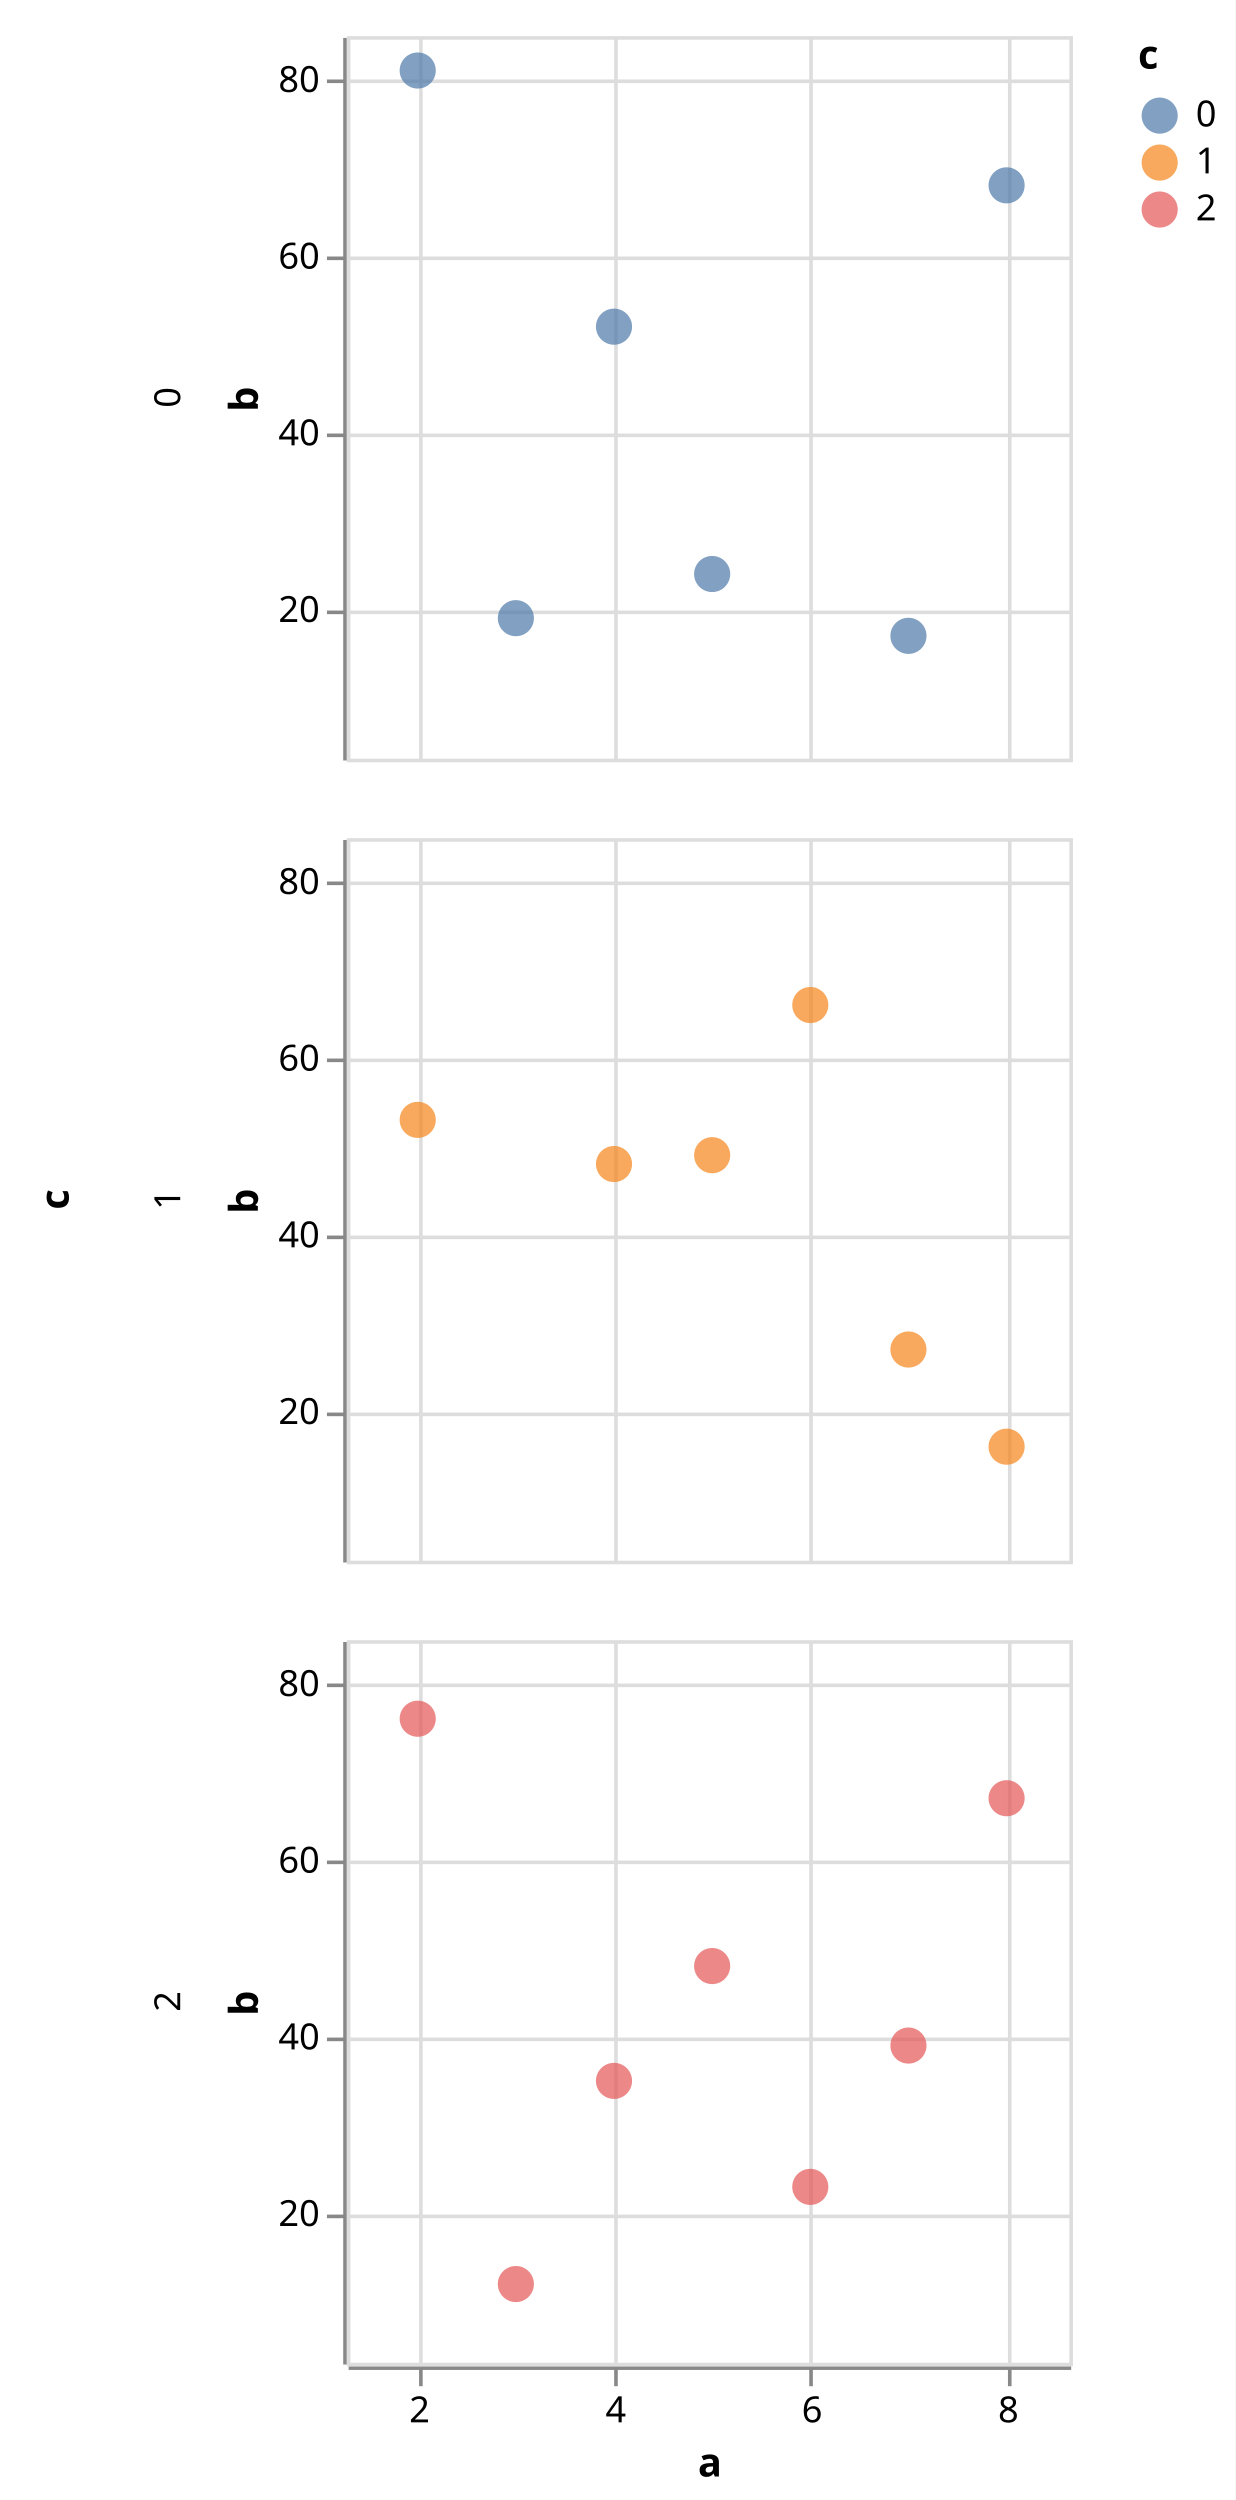
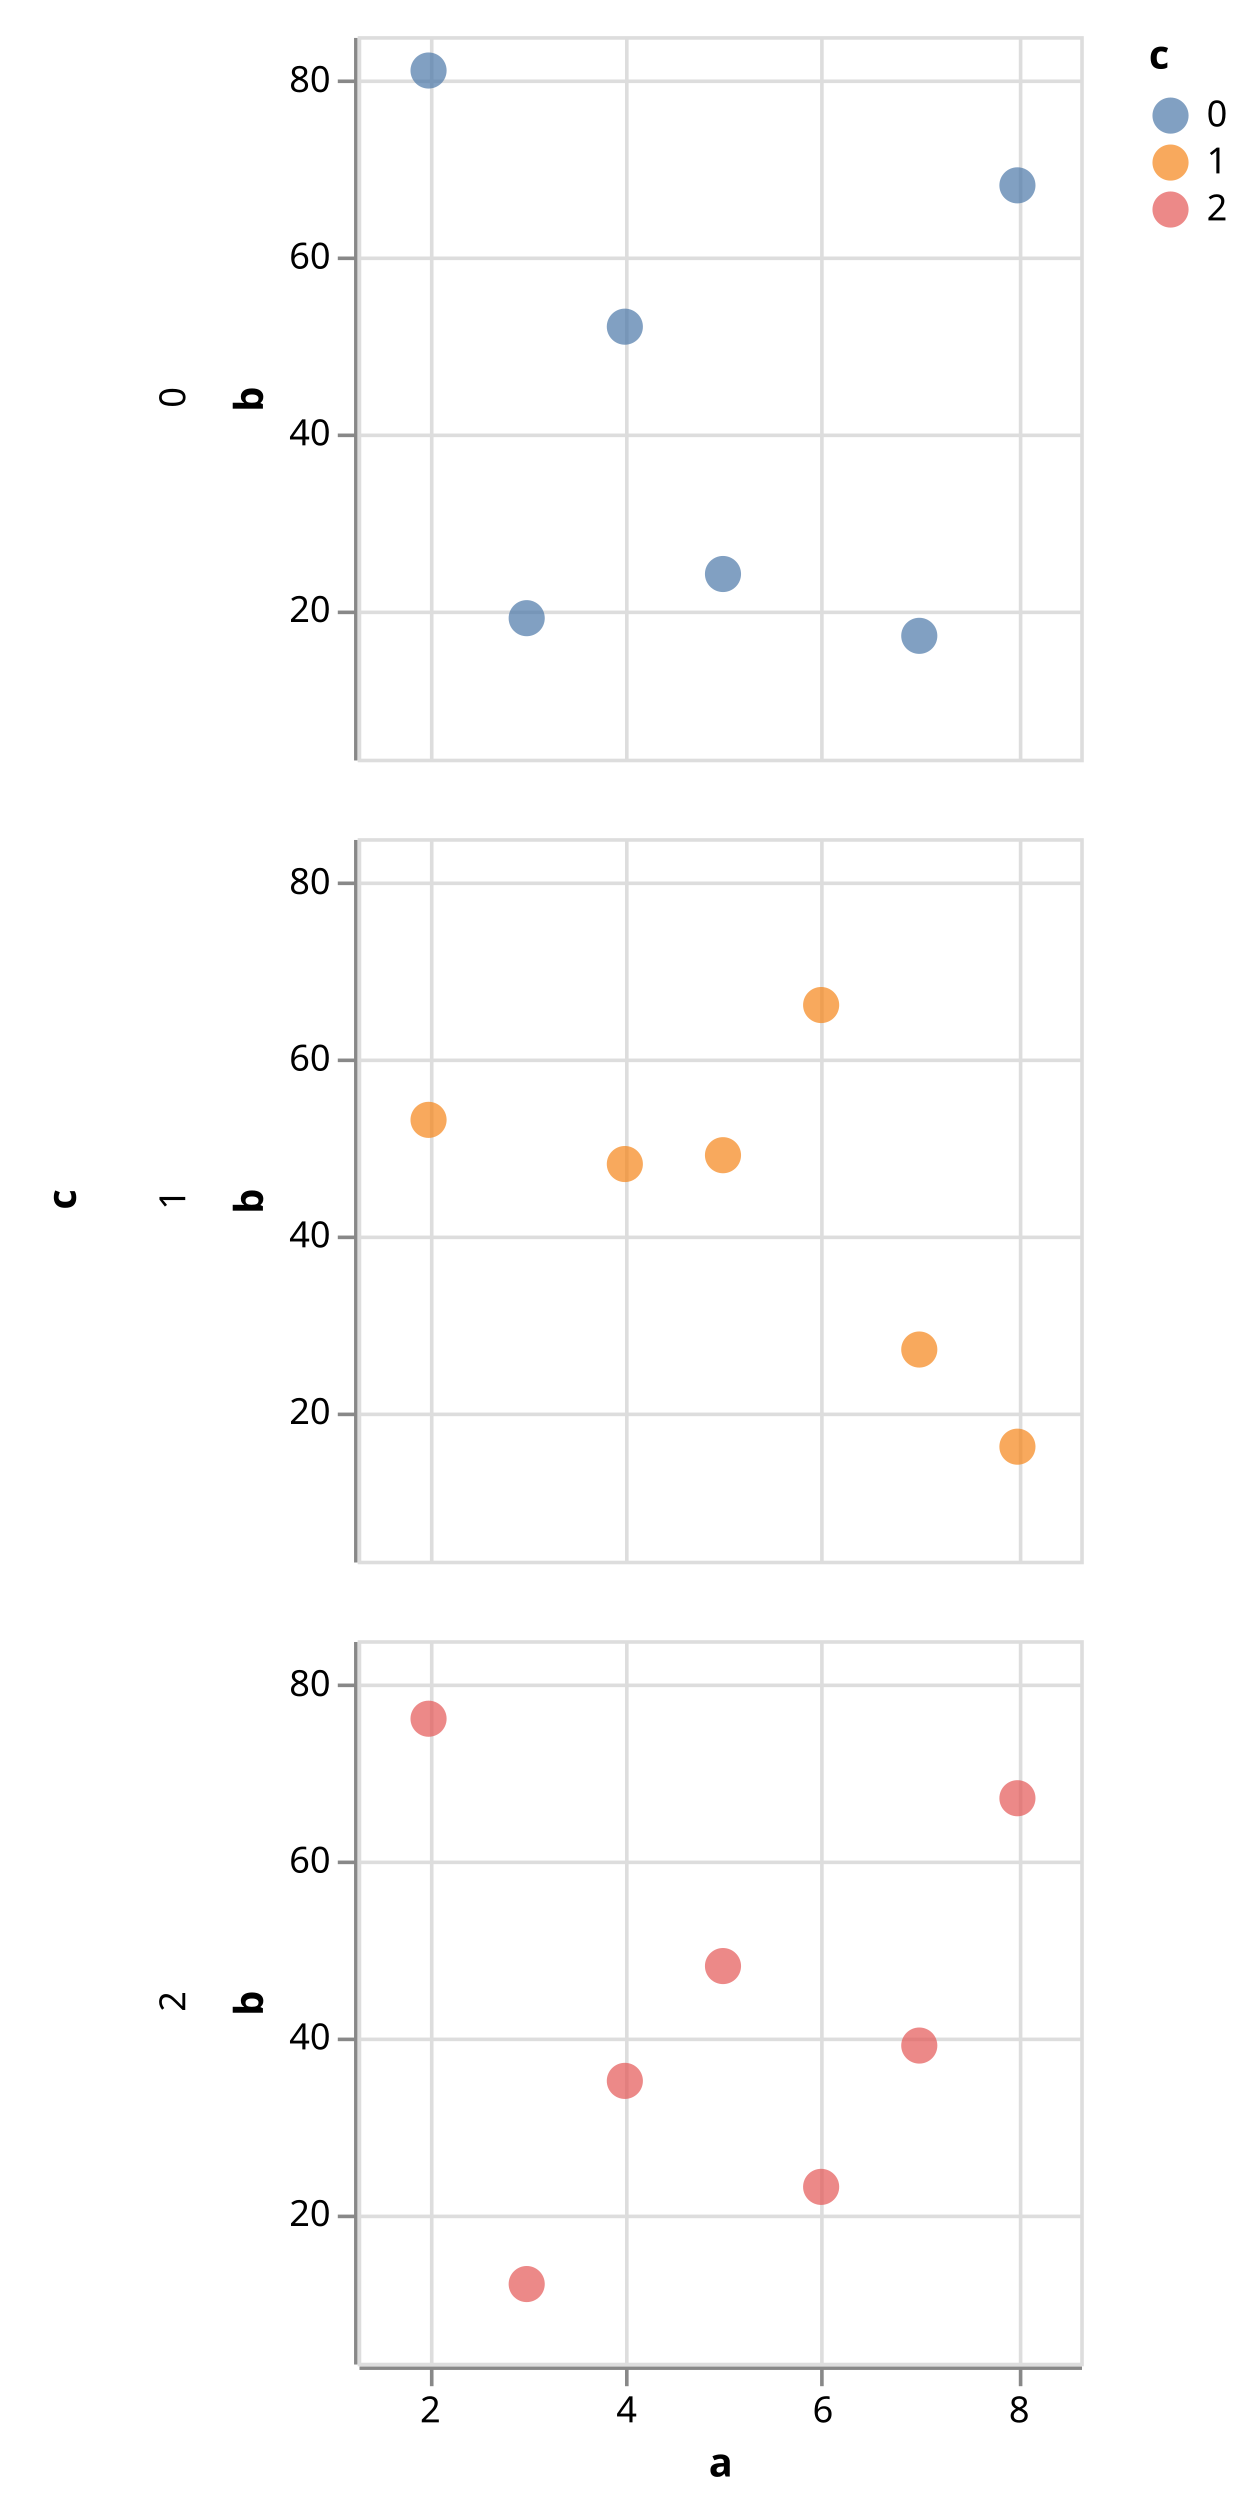
- <svg xmlns="http://www.w3.org/2000/svg" version="1.1" class="marks" width="342" height="692" viewBox="0 0 342 692">
-   <rect width="342" height="692" fill="white" />
-   <g fill="none" stroke-miterlimit="10" transform="translate(96,10)">
+ <svg xmlns="http://www.w3.org/2000/svg" version="1.1" class="marks" width="346" height="692" viewBox="0 0 346 692">
+   <rect width="346" height="692" fill="white" />
+   <g fill="none" stroke-miterlimit="10" transform="translate(99,10)">
    <g class="mark-group role-frame root" role="graphics-object" aria-roledescription="group mark container">
      <g transform="translate(0,0)">
        <path class="background" aria-hidden="true" d="M0,0h0v0h0Z" />
        <g>
          <g class="mark-group role-row-title row-title" role="graphics-object" aria-roledescription="group mark container">
-             <g transform="translate(-65,322)">
+             <g transform="translate(-66,322)">
              <path class="background" aria-hidden="true" d="M0,0h0v0h0Z" />
              <g>
                <g class="mark-group role-title">
                  <g transform="translate(-21,0)">
                    <path class="background" aria-hidden="true" d="M0,0h0v0h0Z" pointer-events="none" />
                    <g>
                      <g class="mark-text role-title-text" role="graphics-symbol" aria-roledescription="title" aria-label="Title text 'c'" pointer-events="none">
                        <text text-anchor="middle" transform="translate(0,0) rotate(-90) translate(0,9)" font-family="sans-serif" font-size="11px" font-weight="bold" fill="#000" opacity="1">c</text>
                      </g>
                    </g>
                    <path class="foreground" aria-hidden="true" d="" pointer-events="none" display="none" />
                  </g>
                </g>
              </g>
              <path class="foreground" aria-hidden="true" d="" display="none" />
            </g>
          </g>
          <g class="mark-group role-row-header row_header" role="graphics-object" aria-roledescription="group mark container">
            <g transform="translate(-1,0)">
              <path class="background" aria-hidden="true" d="M0,0h0v200h0Z" />
              <g>
                <g class="mark-group role-axis" aria-hidden="true">
                  <g transform="translate(0.5,0.5)">
                    <path class="background" aria-hidden="true" d="M0,0h0v0h0Z" pointer-events="none" />
                    <g>
                      <g class="mark-rule role-axis-tick" pointer-events="none">
                        <line transform="translate(0,159)" x2="-5" y2="0" stroke="#888" stroke-width="1" opacity="1" />
                        <line transform="translate(0,110)" x2="-5" y2="0" stroke="#888" stroke-width="1" opacity="1" />
                        <line transform="translate(0,61)" x2="-5" y2="0" stroke="#888" stroke-width="1" opacity="1" />
                        <line transform="translate(0,12)" x2="-5" y2="0" stroke="#888" stroke-width="1" opacity="1" />
                      </g>
                      <g class="mark-text role-axis-label" pointer-events="none">
                        <text text-anchor="end" transform="translate(-7,161.665)" font-family="sans-serif" font-size="10px" fill="#000" opacity="1">20</text>
                        <text text-anchor="end" transform="translate(-7,112.7649)" font-family="sans-serif" font-size="10px" fill="#000" opacity="1">40</text>
                        <text text-anchor="end" transform="translate(-7,63.86483)" font-family="sans-serif" font-size="10px" fill="#000" opacity="1">60</text>
                        <text text-anchor="end" transform="translate(-7,14.96475)" font-family="sans-serif" font-size="10px" fill="#000" opacity="1">80</text>
                      </g>
                      <g class="mark-rule role-axis-domain" pointer-events="none">
                        <line transform="translate(0,200)" x2="0" y2="-200" stroke="#888" stroke-width="1" opacity="1" />
                      </g>
                      <g class="mark-text role-axis-title" pointer-events="none">
-                         <text text-anchor="middle" transform="translate(-22.12305,100) rotate(-90) translate(0,-2)" font-family="sans-serif" font-size="11px" font-weight="bold" fill="#000" opacity="1">b</text>
+                         <text text-anchor="middle" transform="translate(-23.72461,100) rotate(-90) translate(0,-2)" font-family="sans-serif" font-size="11px" font-weight="bold" fill="#000" opacity="1">b</text>
                      </g>
                    </g>
                    <path class="foreground" aria-hidden="true" d="" pointer-events="none" display="none" />
                  </g>
                </g>
                <g class="mark-group role-title">
-                   <g transform="translate(-53.12305,100)">
+                   <g transform="translate(-54.72461,100)">
                    <path class="background" aria-hidden="true" d="M0,0h0v0h0Z" pointer-events="none" />
                    <g>
                      <g class="mark-text role-title-text" role="graphics-symbol" aria-roledescription="title" aria-label="Title text '0'" pointer-events="none">
                        <text text-anchor="middle" transform="translate(0,0) rotate(-90) translate(0,8)" font-family="sans-serif" font-size="10px" fill="#000" opacity="1">0</text>
                      </g>
                    </g>
                    <path class="foreground" aria-hidden="true" d="" pointer-events="none" display="none" />
                  </g>
                </g>
              </g>
              <path class="foreground" aria-hidden="true" d="" display="none" />
            </g>
            <g transform="translate(-1,222)">
              <path class="background" aria-hidden="true" d="M0,0h0v200h0Z" />
              <g>
                <g class="mark-group role-axis" aria-hidden="true">
                  <g transform="translate(0.5,0.5)">
                    <path class="background" aria-hidden="true" d="M0,0h0v0h0Z" pointer-events="none" />
                    <g>
                      <g class="mark-rule role-axis-tick" pointer-events="none">
                        <line transform="translate(0,159)" x2="-5" y2="0" stroke="#888" stroke-width="1" opacity="1" />
                        <line transform="translate(0,110)" x2="-5" y2="0" stroke="#888" stroke-width="1" opacity="1" />
                        <line transform="translate(0,61)" x2="-5" y2="0" stroke="#888" stroke-width="1" opacity="1" />
                        <line transform="translate(0,12)" x2="-5" y2="0" stroke="#888" stroke-width="1" opacity="1" />
                      </g>
                      <g class="mark-text role-axis-label" pointer-events="none">
                        <text text-anchor="end" transform="translate(-7,161.665)" font-family="sans-serif" font-size="10px" fill="#000" opacity="1">20</text>
                        <text text-anchor="end" transform="translate(-7,112.7649)" font-family="sans-serif" font-size="10px" fill="#000" opacity="1">40</text>
                        <text text-anchor="end" transform="translate(-7,63.86483)" font-family="sans-serif" font-size="10px" fill="#000" opacity="1">60</text>
                        <text text-anchor="end" transform="translate(-7,14.96475)" font-family="sans-serif" font-size="10px" fill="#000" opacity="1">80</text>
                      </g>
                      <g class="mark-rule role-axis-domain" pointer-events="none">
                        <line transform="translate(0,200)" x2="0" y2="-200" stroke="#888" stroke-width="1" opacity="1" />
                      </g>
                      <g class="mark-text role-axis-title" pointer-events="none">
-                         <text text-anchor="middle" transform="translate(-22.12305,100) rotate(-90) translate(0,-2)" font-family="sans-serif" font-size="11px" font-weight="bold" fill="#000" opacity="1">b</text>
+                         <text text-anchor="middle" transform="translate(-23.72461,100) rotate(-90) translate(0,-2)" font-family="sans-serif" font-size="11px" font-weight="bold" fill="#000" opacity="1">b</text>
                      </g>
                    </g>
                    <path class="foreground" aria-hidden="true" d="" pointer-events="none" display="none" />
                  </g>
                </g>
                <g class="mark-group role-title">
-                   <g transform="translate(-53.12305,100)">
+                   <g transform="translate(-54.72461,100)">
                    <path class="background" aria-hidden="true" d="M0,0h0v0h0Z" pointer-events="none" />
                    <g>
                      <g class="mark-text role-title-text" role="graphics-symbol" aria-roledescription="title" aria-label="Title text '1'" pointer-events="none">
                        <text text-anchor="middle" transform="translate(0,0) rotate(-90) translate(0,8)" font-family="sans-serif" font-size="10px" fill="#000" opacity="1">1</text>
                      </g>
                    </g>
                    <path class="foreground" aria-hidden="true" d="" pointer-events="none" display="none" />
                  </g>
                </g>
              </g>
              <path class="foreground" aria-hidden="true" d="" display="none" />
            </g>
            <g transform="translate(-1,444)">
              <path class="background" aria-hidden="true" d="M0,0h0v200h0Z" />
              <g>
                <g class="mark-group role-axis" aria-hidden="true">
                  <g transform="translate(0.5,0.5)">
                    <path class="background" aria-hidden="true" d="M0,0h0v0h0Z" pointer-events="none" />
                    <g>
                      <g class="mark-rule role-axis-tick" pointer-events="none">
                        <line transform="translate(0,159)" x2="-5" y2="0" stroke="#888" stroke-width="1" opacity="1" />
                        <line transform="translate(0,110)" x2="-5" y2="0" stroke="#888" stroke-width="1" opacity="1" />
                        <line transform="translate(0,61)" x2="-5" y2="0" stroke="#888" stroke-width="1" opacity="1" />
                        <line transform="translate(0,12)" x2="-5" y2="0" stroke="#888" stroke-width="1" opacity="1" />
                      </g>
                      <g class="mark-text role-axis-label" pointer-events="none">
                        <text text-anchor="end" transform="translate(-7,161.665)" font-family="sans-serif" font-size="10px" fill="#000" opacity="1">20</text>
                        <text text-anchor="end" transform="translate(-7,112.7649)" font-family="sans-serif" font-size="10px" fill="#000" opacity="1">40</text>
                        <text text-anchor="end" transform="translate(-7,63.86483)" font-family="sans-serif" font-size="10px" fill="#000" opacity="1">60</text>
                        <text text-anchor="end" transform="translate(-7,14.96475)" font-family="sans-serif" font-size="10px" fill="#000" opacity="1">80</text>
                      </g>
                      <g class="mark-rule role-axis-domain" pointer-events="none">
                        <line transform="translate(0,200)" x2="0" y2="-200" stroke="#888" stroke-width="1" opacity="1" />
                      </g>
                      <g class="mark-text role-axis-title" pointer-events="none">
-                         <text text-anchor="middle" transform="translate(-22.12305,100) rotate(-90) translate(0,-2)" font-family="sans-serif" font-size="11px" font-weight="bold" fill="#000" opacity="1">b</text>
+                         <text text-anchor="middle" transform="translate(-23.72461,100) rotate(-90) translate(0,-2)" font-family="sans-serif" font-size="11px" font-weight="bold" fill="#000" opacity="1">b</text>
                      </g>
                    </g>
                    <path class="foreground" aria-hidden="true" d="" pointer-events="none" display="none" />
                  </g>
                </g>
                <g class="mark-group role-title">
-                   <g transform="translate(-53.12305,100)">
+                   <g transform="translate(-54.72461,100)">
                    <path class="background" aria-hidden="true" d="M0,0h0v0h0Z" pointer-events="none" />
                    <g>
                      <g class="mark-text role-title-text" role="graphics-symbol" aria-roledescription="title" aria-label="Title text '2'" pointer-events="none">
                        <text text-anchor="middle" transform="translate(0,0) rotate(-90) translate(0,8)" font-family="sans-serif" font-size="10px" fill="#000" opacity="1">2</text>
                      </g>
                    </g>
                    <path class="foreground" aria-hidden="true" d="" pointer-events="none" display="none" />
                  </g>
                </g>
              </g>
              <path class="foreground" aria-hidden="true" d="" display="none" />
            </g>
          </g>
          <g class="mark-group role-column-footer column_footer" role="graphics-object" aria-roledescription="group mark container">
            <g transform="translate(0,645)">
              <path class="background" aria-hidden="true" d="M0,0h200v0h-200Z" />
              <g>
                <g class="mark-group role-axis" aria-hidden="true">
                  <g transform="translate(0.5,0.5)">
                    <path class="background" aria-hidden="true" d="M0,0h0v0h0Z" pointer-events="none" />
                    <g>
                      <g class="mark-rule role-axis-tick" pointer-events="none">
                        <line transform="translate(20,0)" x2="0" y2="5" stroke="#888" stroke-width="1" opacity="1" />
                        <line transform="translate(74,0)" x2="0" y2="5" stroke="#888" stroke-width="1" opacity="1" />
                        <line transform="translate(128,0)" x2="0" y2="5" stroke="#888" stroke-width="1" opacity="1" />
                        <line transform="translate(183,0)" x2="0" y2="5" stroke="#888" stroke-width="1" opacity="1" />
                      </g>
                      <g class="mark-text role-axis-label" pointer-events="none">
                        <text text-anchor="middle" transform="translate(19.62311,15)" font-family="sans-serif" font-size="10px" fill="#000" opacity="1">2</text>
                        <text text-anchor="middle" transform="translate(73.95653,15)" font-family="sans-serif" font-size="10px" fill="#000" opacity="1">4</text>
                        <text text-anchor="middle" transform="translate(128.29,15)" font-family="sans-serif" font-size="10px" fill="#000" opacity="1">6</text>
                        <text text-anchor="middle" transform="translate(182.6234,15)" font-family="sans-serif" font-size="10px" fill="#000" opacity="1">8</text>
                      </g>
                      <g class="mark-rule role-axis-domain" pointer-events="none">
                        <line transform="translate(0,0)" x2="200" y2="0" stroke="#888" stroke-width="1" opacity="1" />
                      </g>
                      <g class="mark-text role-axis-title" pointer-events="none">
                        <text text-anchor="middle" transform="translate(100,30)" font-family="sans-serif" font-size="11px" font-weight="bold" fill="#000" opacity="1">a</text>
                      </g>
                    </g>
                    <path class="foreground" aria-hidden="true" d="" pointer-events="none" display="none" />
                  </g>
                </g>
              </g>
              <path class="foreground" aria-hidden="true" d="" display="none" />
            </g>
          </g>
          <g class="mark-group role-scope cell" role="graphics-object" aria-roledescription="group mark container">
            <g transform="translate(0,0)">
              <path class="background" aria-hidden="true" d="M0.5,0.5h200v200h-200Z" stroke="#ddd" />
              <g>
                <g class="mark-group role-axis" aria-hidden="true">
                  <g transform="translate(0.5,200.5)">
                    <path class="background" aria-hidden="true" d="M0,0h0v0h0Z" pointer-events="none" />
                    <g>
                      <g class="mark-rule role-axis-grid" pointer-events="none">
                        <line transform="translate(20,-200)" x2="0" y2="200" stroke="#ddd" stroke-width="1" opacity="1" />
                        <line transform="translate(74,-200)" x2="0" y2="200" stroke="#ddd" stroke-width="1" opacity="1" />
                        <line transform="translate(128,-200)" x2="0" y2="200" stroke="#ddd" stroke-width="1" opacity="1" />
                        <line transform="translate(183,-200)" x2="0" y2="200" stroke="#ddd" stroke-width="1" opacity="1" />
                      </g>
                    </g>
                    <path class="foreground" aria-hidden="true" d="" pointer-events="none" display="none" />
                  </g>
                </g>
                <g class="mark-group role-axis" aria-hidden="true">
                  <g transform="translate(0.5,0.5)">
                    <path class="background" aria-hidden="true" d="M0,0h0v0h0Z" pointer-events="none" />
                    <g>
                      <g class="mark-rule role-axis-grid" pointer-events="none">
                        <line transform="translate(0,159)" x2="200" y2="0" stroke="#ddd" stroke-width="1" opacity="1" />
                        <line transform="translate(0,110)" x2="200" y2="0" stroke="#ddd" stroke-width="1" opacity="1" />
                        <line transform="translate(0,61)" x2="200" y2="0" stroke="#ddd" stroke-width="1" opacity="1" />
                        <line transform="translate(0,12)" x2="200" y2="0" stroke="#ddd" stroke-width="1" opacity="1" />
                      </g>
                    </g>
                    <path class="foreground" aria-hidden="true" d="" pointer-events="none" display="none" />
                  </g>
                </g>
                <g class="mark-symbol role-mark child_marks" clip-path="url(#clip1)" role="graphics-symbol" aria-roledescription="symbol mark container">
                  <path transform="translate(-34.71031,139.105)" d="M5,0A5,5,0,1,1,-5,0A5,5,0,1,1,5,0" fill="grey" stroke-width="2" opacity="0.7" />
                  <path transform="translate(-7.543599,102.4299)" d="M5,0A5,5,0,1,1,-5,0A5,5,0,1,1,5,0" fill="grey" stroke-width="2" opacity="0.7" />
                  <path transform="translate(19.62311,9.519746)" d="M5,0A5,5,0,1,1,-5,0A5,5,0,1,1,5,0" fill="#4c78a8" stroke-width="2" opacity="0.7" />
                  <path transform="translate(46.78982,161.11)" d="M5,0A5,5,0,1,1,-5,0A5,5,0,1,1,5,0" fill="#4c78a8" stroke-width="2" opacity="0.7" />
                  <path transform="translate(73.95653,80.42486)" d="M5,0A5,5,0,1,1,-5,0A5,5,0,1,1,5,0" fill="#4c78a8" stroke-width="2" opacity="0.7" />
                  <path transform="translate(101.1232,148.885)" d="M5,0A5,5,0,1,1,-5,0A5,5,0,1,1,5,0" fill="#4c78a8" stroke-width="2" opacity="0.7" />
                  <path transform="translate(128.29,-5.150278)" d="M5,0A5,5,0,1,1,-5,0A5,5,0,1,1,5,0" fill="grey" stroke-width="2" opacity="0.7" />
                  <path transform="translate(155.4567,166)" d="M5,0A5,5,0,1,1,-5,0A5,5,0,1,1,5,0" fill="#4c78a8" stroke-width="2" opacity="0.7" />
                  <path transform="translate(182.6234,41.3048)" d="M5,0A5,5,0,1,1,-5,0A5,5,0,1,1,5,0" fill="#4c78a8" stroke-width="2" opacity="0.7" />
                  <path transform="translate(209.7901,87.75987)" d="M5,0A5,5,0,1,1,-5,0A5,5,0,1,1,5,0" fill="grey" stroke-width="2" opacity="0.7" />
                </g>
              </g>
              <path class="foreground" aria-hidden="true" d="" display="none" />
            </g>
            <g transform="translate(0,222)">
              <path class="background" aria-hidden="true" d="M0.5,0.5h200v200h-200Z" stroke="#ddd" />
              <g>
                <g class="mark-group role-axis" aria-hidden="true">
                  <g transform="translate(0.5,200.5)">
                    <path class="background" aria-hidden="true" d="M0,0h0v0h0Z" pointer-events="none" />
                    <g>
                      <g class="mark-rule role-axis-grid" pointer-events="none">
                        <line transform="translate(20,-200)" x2="0" y2="200" stroke="#ddd" stroke-width="1" opacity="1" />
                        <line transform="translate(74,-200)" x2="0" y2="200" stroke="#ddd" stroke-width="1" opacity="1" />
                        <line transform="translate(128,-200)" x2="0" y2="200" stroke="#ddd" stroke-width="1" opacity="1" />
                        <line transform="translate(183,-200)" x2="0" y2="200" stroke="#ddd" stroke-width="1" opacity="1" />
                      </g>
                    </g>
                    <path class="foreground" aria-hidden="true" d="" pointer-events="none" display="none" />
                  </g>
                </g>
                <g class="mark-group role-axis" aria-hidden="true">
                  <g transform="translate(0.5,0.5)">
                    <path class="background" aria-hidden="true" d="M0,0h0v0h0Z" pointer-events="none" />
                    <g>
                      <g class="mark-rule role-axis-grid" pointer-events="none">
                        <line transform="translate(0,159)" x2="200" y2="0" stroke="#ddd" stroke-width="1" opacity="1" />
                        <line transform="translate(0,110)" x2="200" y2="0" stroke="#ddd" stroke-width="1" opacity="1" />
                        <line transform="translate(0,61)" x2="200" y2="0" stroke="#ddd" stroke-width="1" opacity="1" />
                        <line transform="translate(0,12)" x2="200" y2="0" stroke="#ddd" stroke-width="1" opacity="1" />
                      </g>
                    </g>
                    <path class="foreground" aria-hidden="true" d="" pointer-events="none" display="none" />
                  </g>
                </g>
                <g class="mark-symbol role-mark child_marks" clip-path="url(#clip2)" role="graphics-symbol" aria-roledescription="symbol mark container">
                  <path transform="translate(-34.71031,73.08985)" d="M5,0A5,5,0,1,1,-5,0A5,5,0,1,1,5,0" fill="grey" stroke-width="2" opacity="0.7" />
                  <path transform="translate(-7.543599,-14.93029)" d="M5,0A5,5,0,1,1,-5,0A5,5,0,1,1,5,0" fill="grey" stroke-width="2" opacity="0.7" />
                  <path transform="translate(19.62311,77.97986)" d="M5,0A5,5,0,1,1,-5,0A5,5,0,1,1,5,0" fill="#f58518" stroke-width="2" opacity="0.7" />
                  <path transform="translate(46.78982,-5.150278)" d="M5,0A5,5,0,1,1,-5,0A5,5,0,1,1,5,0" fill="grey" stroke-width="2" opacity="0.7" />
                  <path transform="translate(73.95653,90.20488)" d="M5,0A5,5,0,1,1,-5,0A5,5,0,1,1,5,0" fill="#f58518" stroke-width="2" opacity="0.7" />
                  <path transform="translate(101.1232,87.75987)" d="M5,0A5,5,0,1,1,-5,0A5,5,0,1,1,5,0" fill="#f58518" stroke-width="2" opacity="0.7" />
                  <path transform="translate(128.29,46.19481)" d="M5,0A5,5,0,1,1,-5,0A5,5,0,1,1,5,0" fill="#f58518" stroke-width="2" opacity="0.7" />
                  <path transform="translate(155.4567,141.55)" d="M5,0A5,5,0,1,1,-5,0A5,5,0,1,1,5,0" fill="#f58518" stroke-width="2" opacity="0.7" />
                  <path transform="translate(182.6234,168.445)" d="M5,0A5,5,0,1,1,-5,0A5,5,0,1,1,5,0" fill="#f58518" stroke-width="2" opacity="0.7" />
                  <path transform="translate(209.7901,170.89)" d="M5,0A5,5,0,1,1,-5,0A5,5,0,1,1,5,0" fill="grey" stroke-width="2" opacity="0.7" />
                </g>
              </g>
              <path class="foreground" aria-hidden="true" d="" display="none" />
            </g>
            <g transform="translate(0,444)">
              <path class="background" aria-hidden="true" d="M0.5,0.5h200v200h-200Z" stroke="#ddd" />
              <g>
                <g class="mark-group role-axis" aria-hidden="true">
                  <g transform="translate(0.5,200.5)">
                    <path class="background" aria-hidden="true" d="M0,0h0v0h0Z" pointer-events="none" />
                    <g>
                      <g class="mark-rule role-axis-grid" pointer-events="none">
                        <line transform="translate(20,-200)" x2="0" y2="200" stroke="#ddd" stroke-width="1" opacity="1" />
                        <line transform="translate(74,-200)" x2="0" y2="200" stroke="#ddd" stroke-width="1" opacity="1" />
                        <line transform="translate(128,-200)" x2="0" y2="200" stroke="#ddd" stroke-width="1" opacity="1" />
                        <line transform="translate(183,-200)" x2="0" y2="200" stroke="#ddd" stroke-width="1" opacity="1" />
                      </g>
                    </g>
                    <path class="foreground" aria-hidden="true" d="" pointer-events="none" display="none" />
                  </g>
                </g>
                <g class="mark-group role-axis" aria-hidden="true">
                  <g transform="translate(0.5,0.5)">
                    <path class="background" aria-hidden="true" d="M0,0h0v0h0Z" pointer-events="none" />
                    <g>
                      <g class="mark-rule role-axis-grid" pointer-events="none">
                        <line transform="translate(0,159)" x2="200" y2="0" stroke="#ddd" stroke-width="1" opacity="1" />
                        <line transform="translate(0,110)" x2="200" y2="0" stroke="#ddd" stroke-width="1" opacity="1" />
                        <line transform="translate(0,61)" x2="200" y2="0" stroke="#ddd" stroke-width="1" opacity="1" />
                        <line transform="translate(0,12)" x2="200" y2="0" stroke="#ddd" stroke-width="1" opacity="1" />
                      </g>
                    </g>
                    <path class="foreground" aria-hidden="true" d="" pointer-events="none" display="none" />
                  </g>
                </g>
                <g class="mark-symbol role-mark child_marks" clip-path="url(#clip3)" role="graphics-symbol" aria-roledescription="symbol mark container">
                  <path transform="translate(-34.71031,151.33)" d="M5,0A5,5,0,1,1,-5,0A5,5,0,1,1,5,0" fill="grey" stroke-width="2" opacity="0.7" />
                  <path transform="translate(-7.543599,75.53485)" d="M5,0A5,5,0,1,1,-5,0A5,5,0,1,1,5,0" fill="grey" stroke-width="2" opacity="0.7" />
                  <path transform="translate(19.62311,21.74477)" d="M5,0A5,5,0,1,1,-5,0A5,5,0,1,1,5,0" fill="#e45756" stroke-width="2" opacity="0.7" />
                  <path transform="translate(46.78982,178.225)" d="M5,0A5,5,0,1,1,-5,0A5,5,0,1,1,5,0" fill="#e45756" stroke-width="2" opacity="0.7" />
                  <path transform="translate(73.95653,121.9899)" d="M5,0A5,5,0,1,1,-5,0A5,5,0,1,1,5,0" fill="#e45756" stroke-width="2" opacity="0.7" />
                  <path transform="translate(101.1232,90.20488)" d="M5,0A5,5,0,1,1,-5,0A5,5,0,1,1,5,0" fill="#e45756" stroke-width="2" opacity="0.7" />
                  <path transform="translate(128.29,151.33)" d="M5,0A5,5,0,1,1,-5,0A5,5,0,1,1,5,0" fill="#e45756" stroke-width="2" opacity="0.7" />
                  <path transform="translate(155.4567,112.2099)" d="M5,0A5,5,0,1,1,-5,0A5,5,0,1,1,5,0" fill="#e45756" stroke-width="2" opacity="0.7" />
                  <path transform="translate(182.6234,43.7498)" d="M5,0A5,5,0,1,1,-5,0A5,5,0,1,1,5,0" fill="#e45756" stroke-width="2" opacity="0.7" />
                  <path transform="translate(209.7901,90.20488)" d="M5,0A5,5,0,1,1,-5,0A5,5,0,1,1,5,0" fill="grey" stroke-width="2" opacity="0.7" />
                </g>
              </g>
              <path class="foreground" aria-hidden="true" d="" display="none" />
            </g>
          </g>
          <g class="mark-group role-legend" aria-hidden="true">
            <g transform="translate(219,0)">
-               <path class="background" aria-hidden="true" d="M0,0h22v53h-22Z" pointer-events="none" />
+               <path class="background" aria-hidden="true" d="M0,0h23v53h-23Z" pointer-events="none" />
              <g>
                <g class="mark-group role-legend-entry">
                  <g transform="translate(0,16)">
                    <path class="background" aria-hidden="true" d="M0,0h0v0h0Z" pointer-events="none" />
                    <g>
                      <g class="mark-group role-scope" role="graphics-object" aria-roledescription="group mark container">
                        <g transform="translate(0,0)">
-                           <path class="background" aria-hidden="true" d="M0,0h21.562v11h-21.562Z" pointer-events="none" opacity="1" />
+                           <path class="background" aria-hidden="true" d="M0,0h22.362v11h-22.362Z" pointer-events="none" opacity="1" />
                          <g>
                            <g class="mark-symbol role-legend-symbol" pointer-events="none">
                              <path transform="translate(6,6)" d="M5,0A5,5,0,1,1,-5,0A5,5,0,1,1,5,0" fill="#4c78a8" stroke-width="1.5" opacity="0.7" />
                            </g>
                            <g class="mark-text role-legend-label" pointer-events="none">
                              <text text-anchor="start" transform="translate(16,9)" font-family="sans-serif" font-size="10px" fill="#000" opacity="1">0</text>
                            </g>
                          </g>
                          <path class="foreground" aria-hidden="true" d="" pointer-events="none" display="none" />
                        </g>
                        <g transform="translate(0,13)">
-                           <path class="background" aria-hidden="true" d="M0,0h21.562v11h-21.562Z" pointer-events="none" opacity="1" />
+                           <path class="background" aria-hidden="true" d="M0,0h22.362v11h-22.362Z" pointer-events="none" opacity="1" />
                          <g>
                            <g class="mark-symbol role-legend-symbol" pointer-events="none">
                              <path transform="translate(6,6)" d="M5,0A5,5,0,1,1,-5,0A5,5,0,1,1,5,0" fill="#f58518" stroke-width="1.5" opacity="0.7" />
                            </g>
                            <g class="mark-text role-legend-label" pointer-events="none">
                              <text text-anchor="start" transform="translate(16,9)" font-family="sans-serif" font-size="10px" fill="#000" opacity="1">1</text>
                            </g>
                          </g>
                          <path class="foreground" aria-hidden="true" d="" pointer-events="none" display="none" />
                        </g>
                        <g transform="translate(0,26)">
-                           <path class="background" aria-hidden="true" d="M0,0h21.562v11h-21.562Z" pointer-events="none" opacity="1" />
+                           <path class="background" aria-hidden="true" d="M0,0h22.362v11h-22.362Z" pointer-events="none" opacity="1" />
                          <g>
                            <g class="mark-symbol role-legend-symbol" pointer-events="none">
                              <path transform="translate(6,6)" d="M5,0A5,5,0,1,1,-5,0A5,5,0,1,1,5,0" fill="#e45756" stroke-width="1.5" opacity="0.7" />
                            </g>
                            <g class="mark-text role-legend-label" pointer-events="none">
                              <text text-anchor="start" transform="translate(16,9)" font-family="sans-serif" font-size="10px" fill="#000" opacity="1">2</text>
                            </g>
                          </g>
                          <path class="foreground" aria-hidden="true" d="" pointer-events="none" display="none" />
                        </g>
                      </g>
                    </g>
                    <path class="foreground" aria-hidden="true" d="" pointer-events="none" display="none" />
                  </g>
                </g>
                <g class="mark-text role-legend-title" pointer-events="none">
                  <text text-anchor="start" transform="translate(0,9)" font-family="sans-serif" font-size="11px" font-weight="bold" fill="#000" opacity="1">c</text>
                </g>
              </g>
              <path class="foreground" aria-hidden="true" d="" pointer-events="none" display="none" />
            </g>
          </g>
        </g>
        <path class="foreground" aria-hidden="true" d="" display="none" />
      </g>
    </g>
  </g>
  <defs>
    <clipPath id="clip1">
      <rect x="0" y="0" width="200" height="200" />
    </clipPath>
    <clipPath id="clip2">
      <rect x="0" y="0" width="200" height="200" />
    </clipPath>
    <clipPath id="clip3">
      <rect x="0" y="0" width="200" height="200" />
    </clipPath>
  </defs>
</svg>
